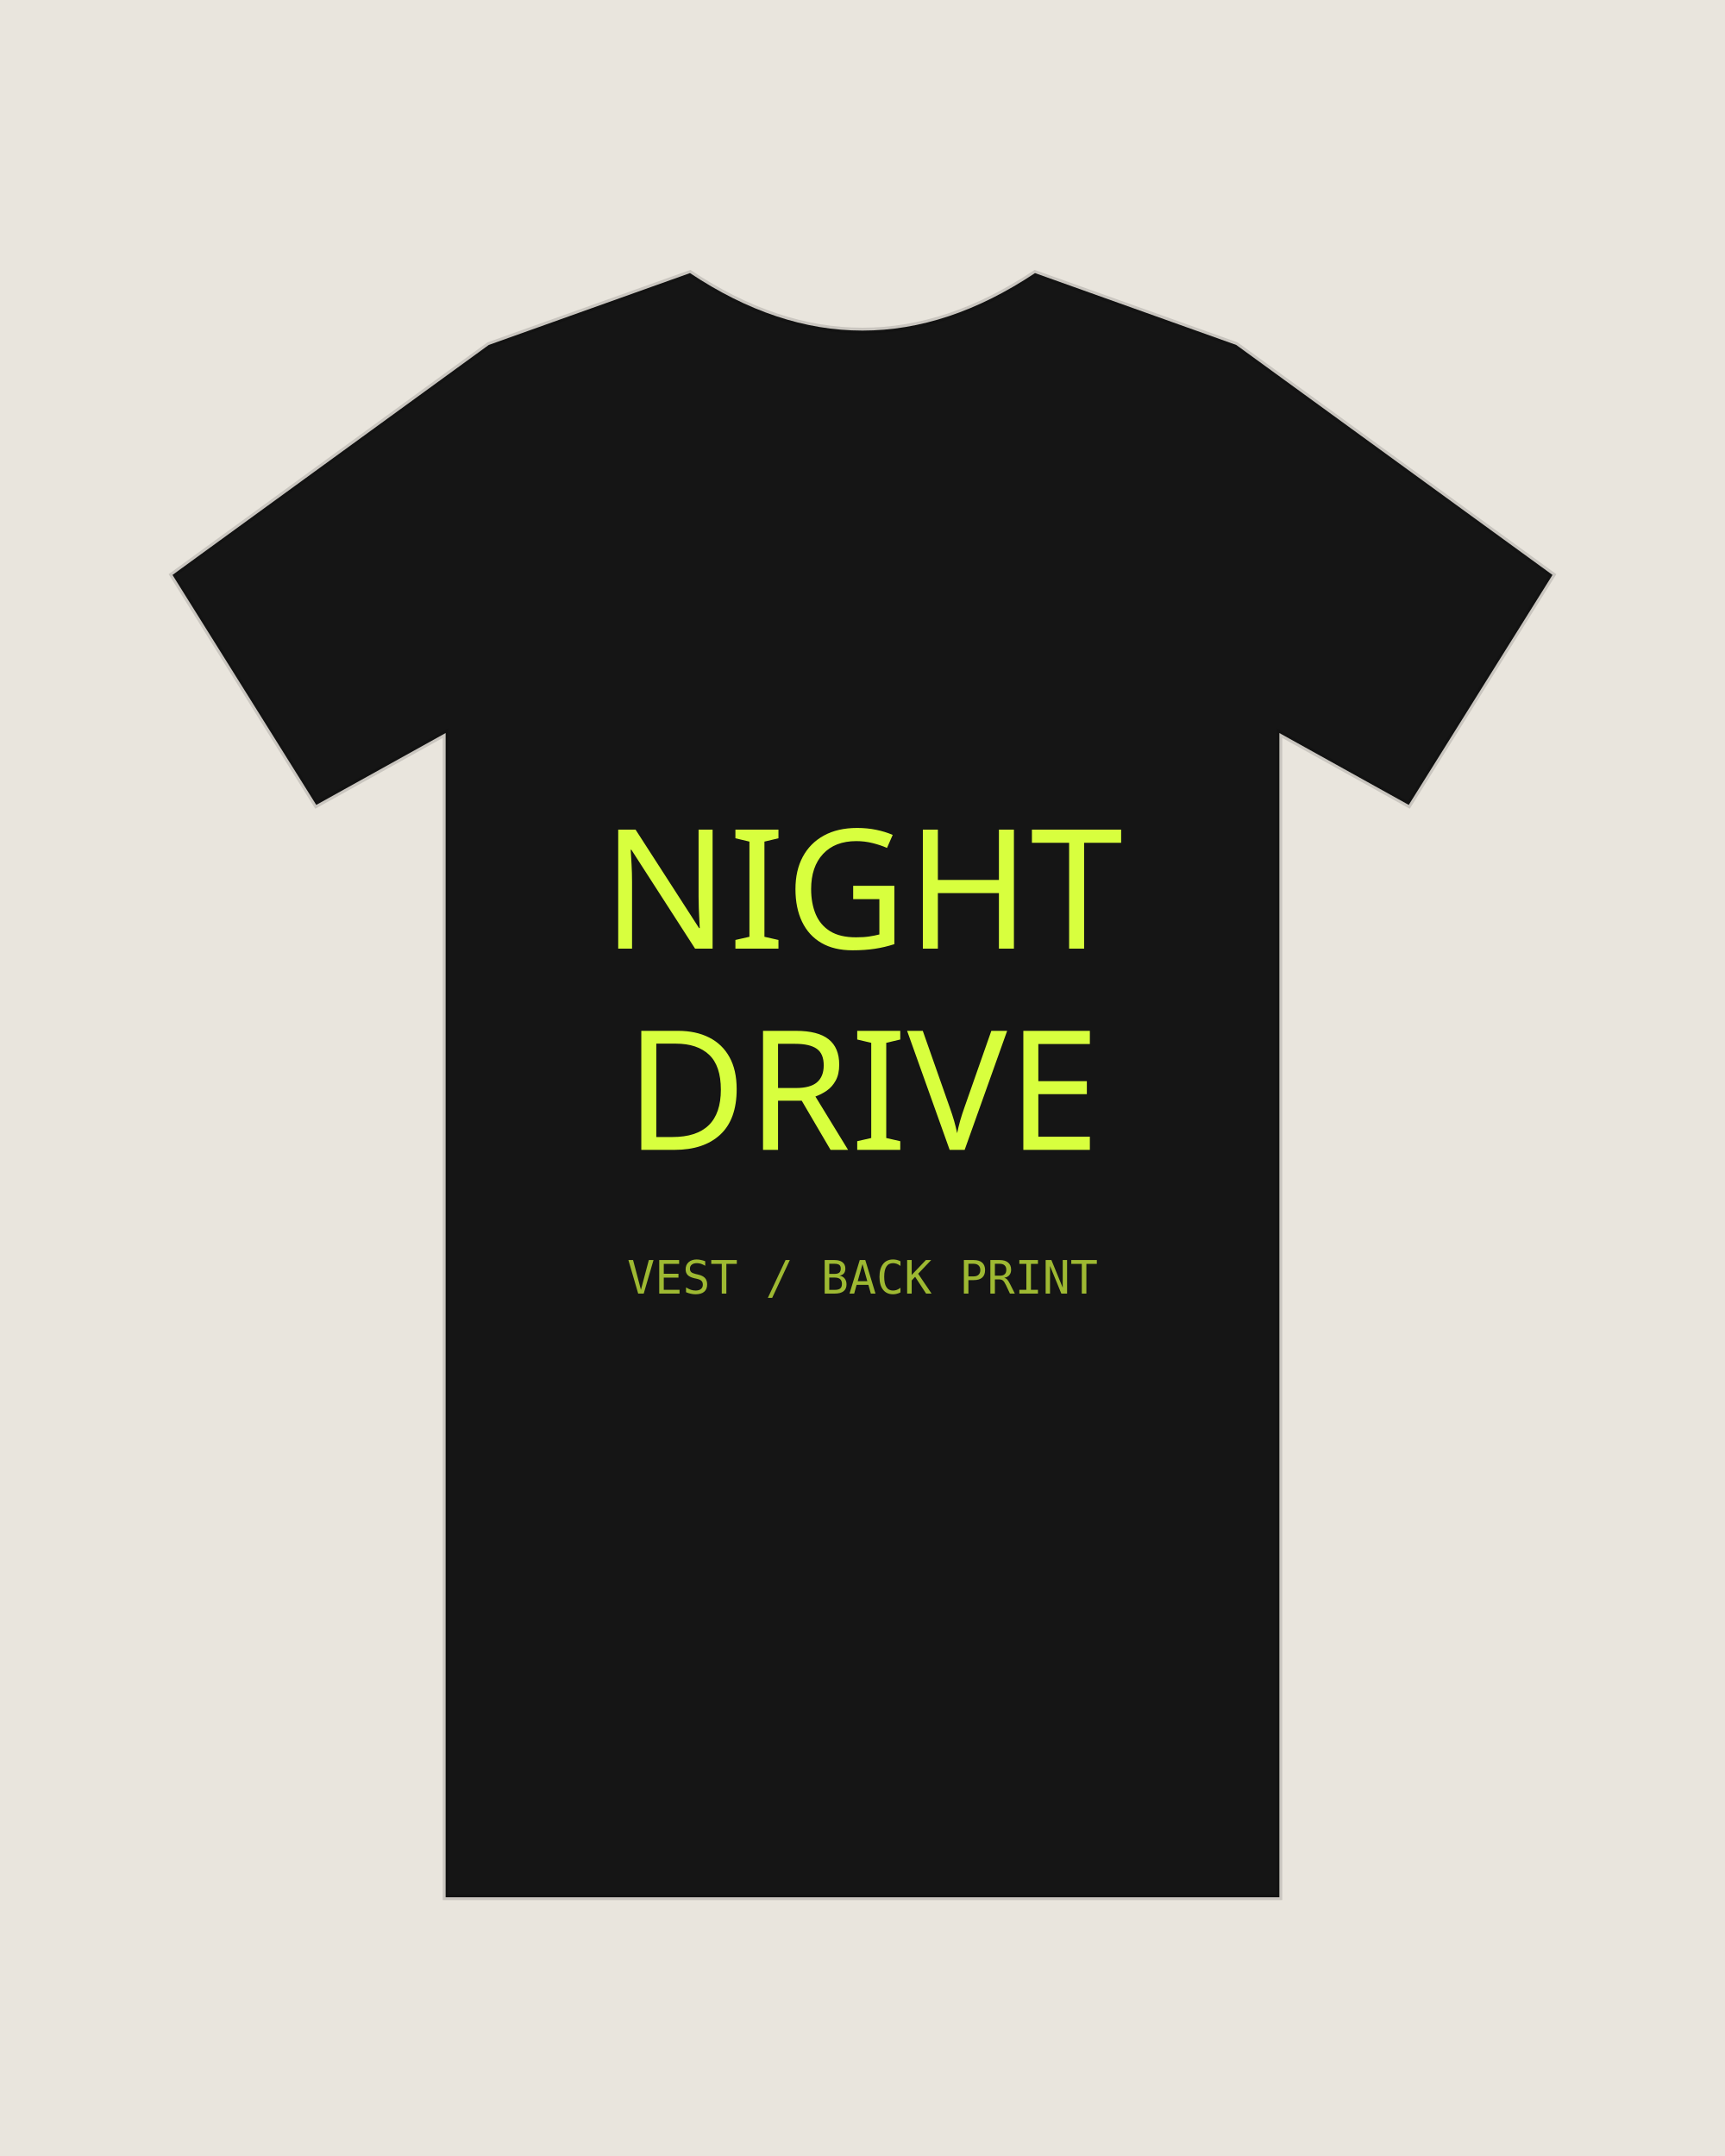
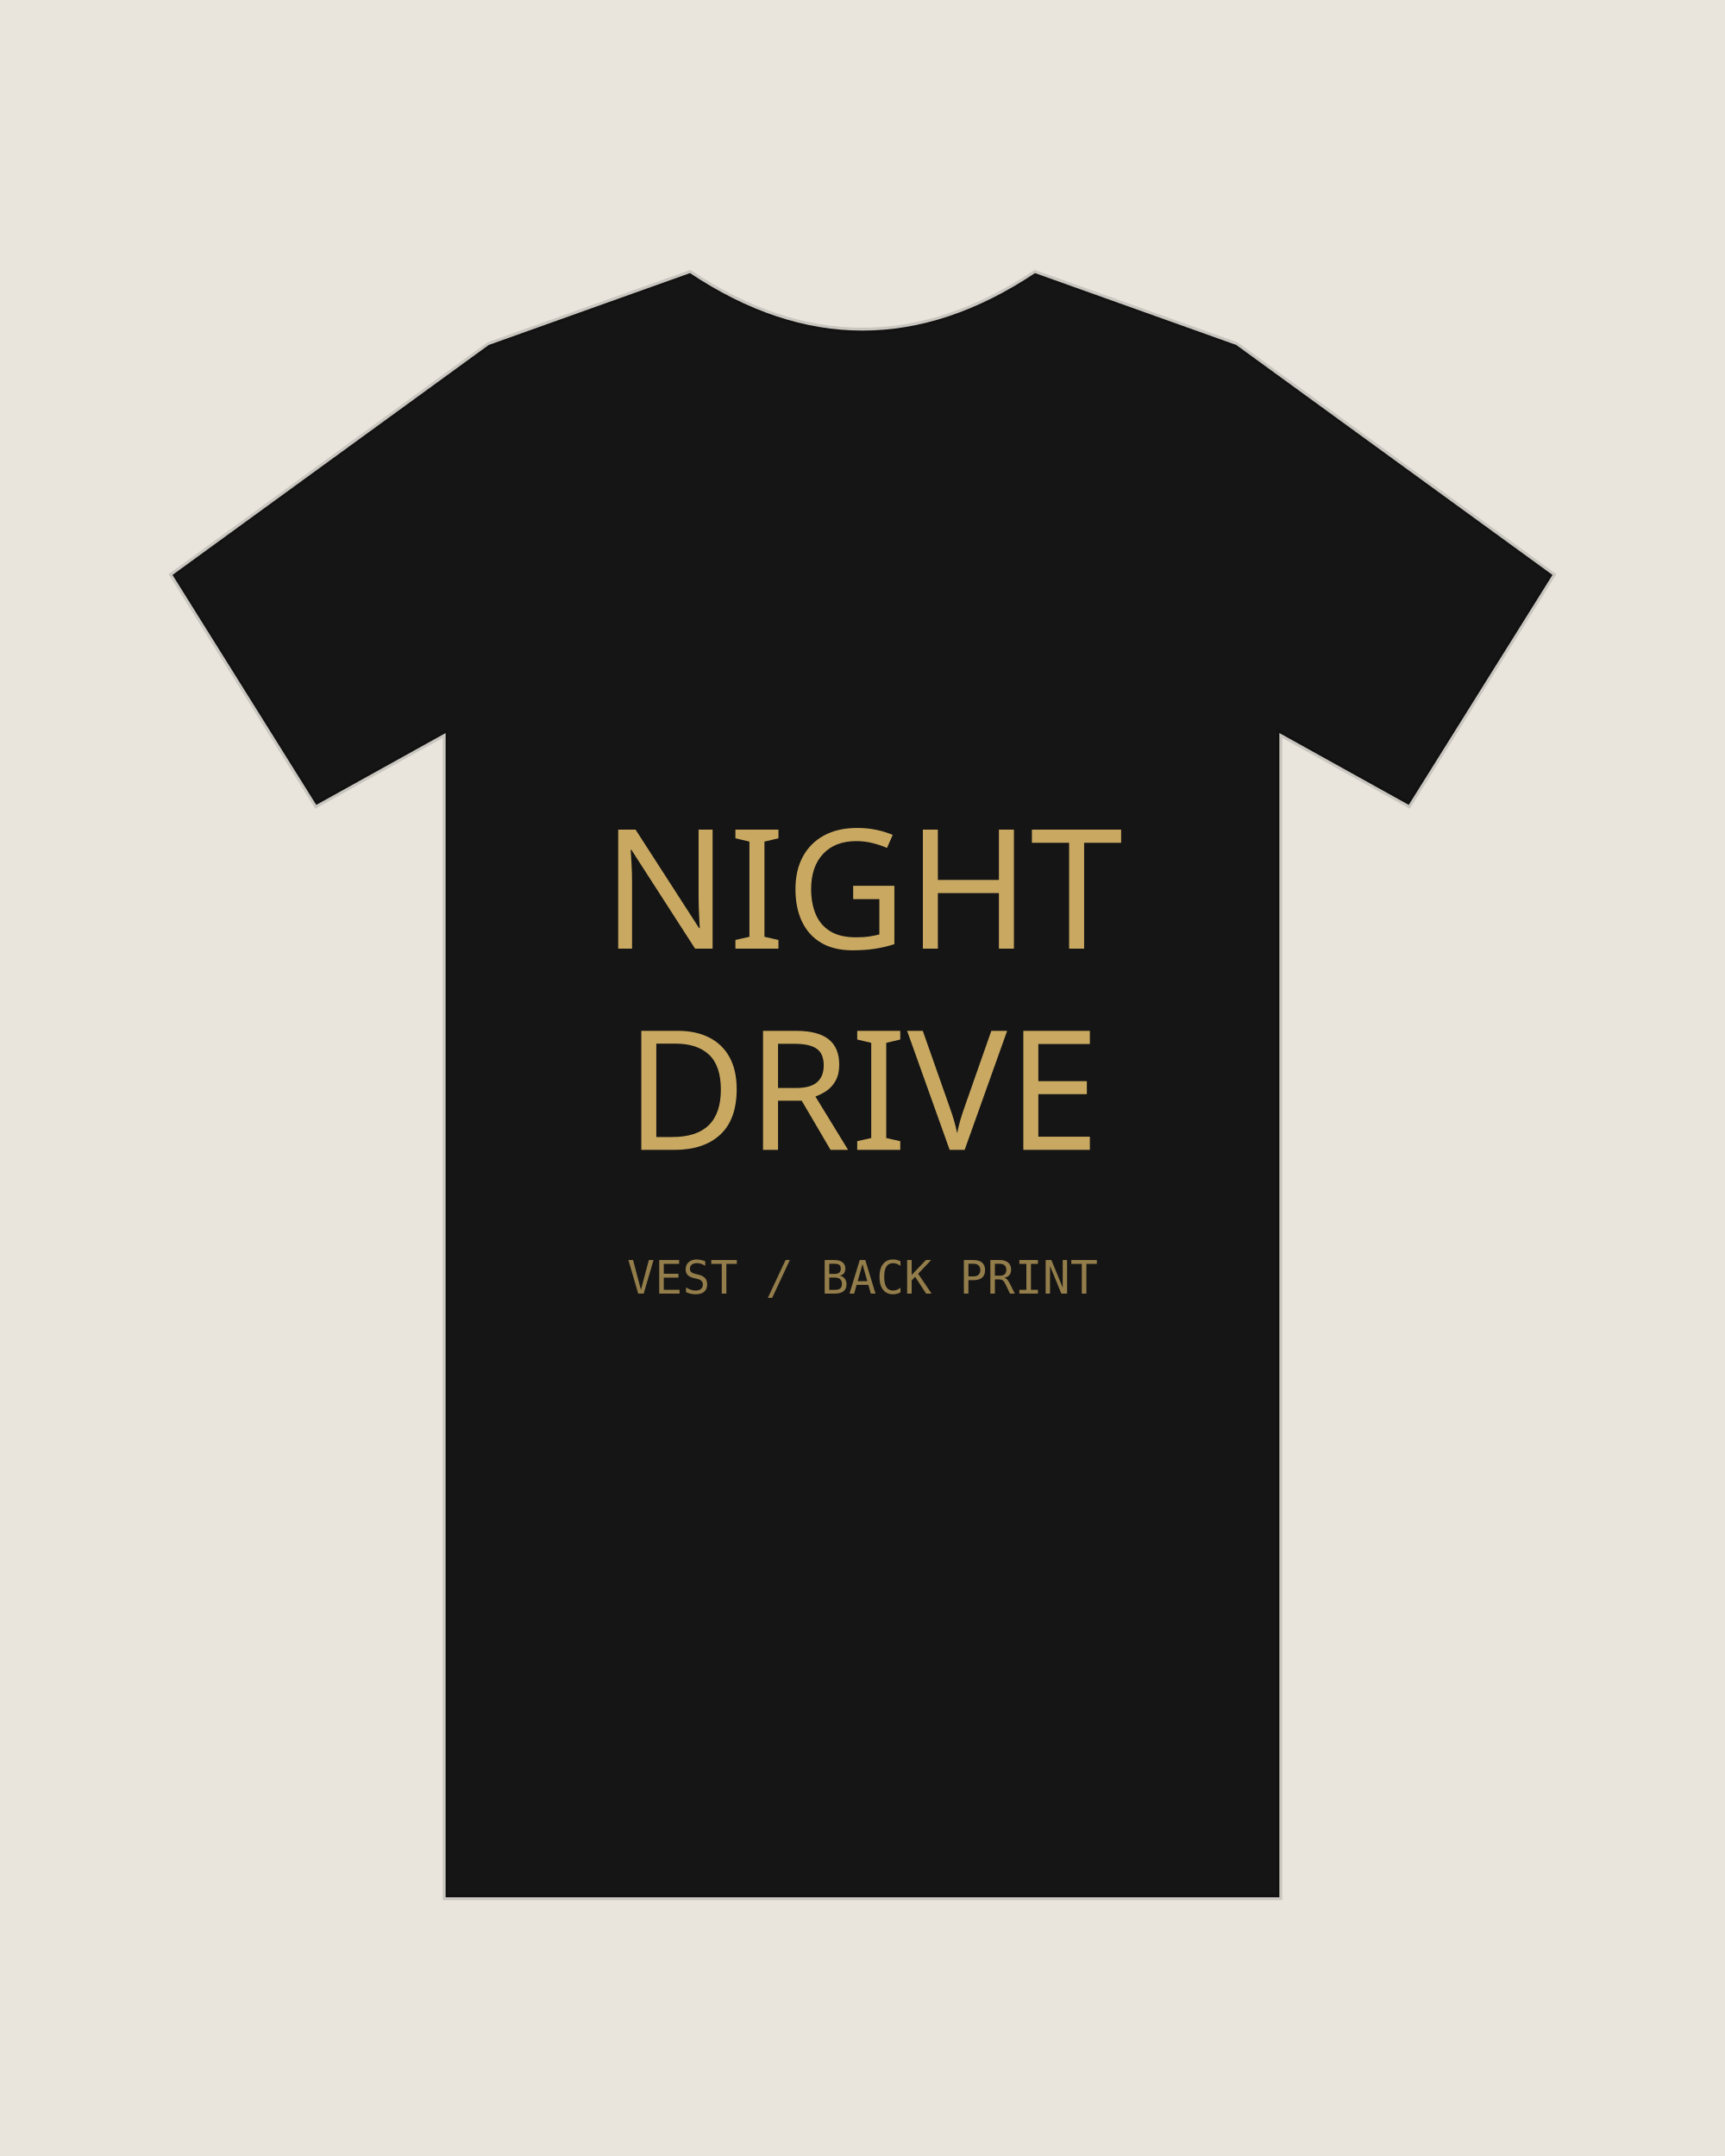
<svg xmlns="http://www.w3.org/2000/svg" viewBox="0 0 600 750">
  <rect width="600" height="750" fill="#E9E5DD" />
  <path d="M170 120 L240 95 Q300 135 360 95 L430 120 L540 200 L490 280 L445 255 L445 660 L155 660 L155 255 L110 280 L60 200 Z" fill="#151515" stroke="#00000022" stroke-width="2" />
-   <text x="300" y="330" text-anchor="middle" font-family="Impact,Arial Black,sans-serif" font-size="58" fill="#D8FF3E">NIGHT</text>
-   <text x="300" y="400" text-anchor="middle" font-family="Impact,Arial Black,sans-serif" font-size="58" fill="#D8FF3E">DRIVE</text>
-   <text x="300" y="450" text-anchor="middle" font-family="monospace" font-size="16" fill="#D8FF3E" opacity=".7">VEST / BACK PRINT</text>
+   <text x="300" y="330" text-anchor="middle" font-family="Impact,Arial Black,sans-serif" font-size="58" fill="#C9A961">NIGHT</text>
+   <text x="300" y="400" text-anchor="middle" font-family="Impact,Arial Black,sans-serif" font-size="58" fill="#C9A961">DRIVE</text>
+   <text x="300" y="450" text-anchor="middle" font-family="monospace" font-size="16" fill="#C9A961" opacity=".7">VEST / BACK PRINT</text>
</svg>
